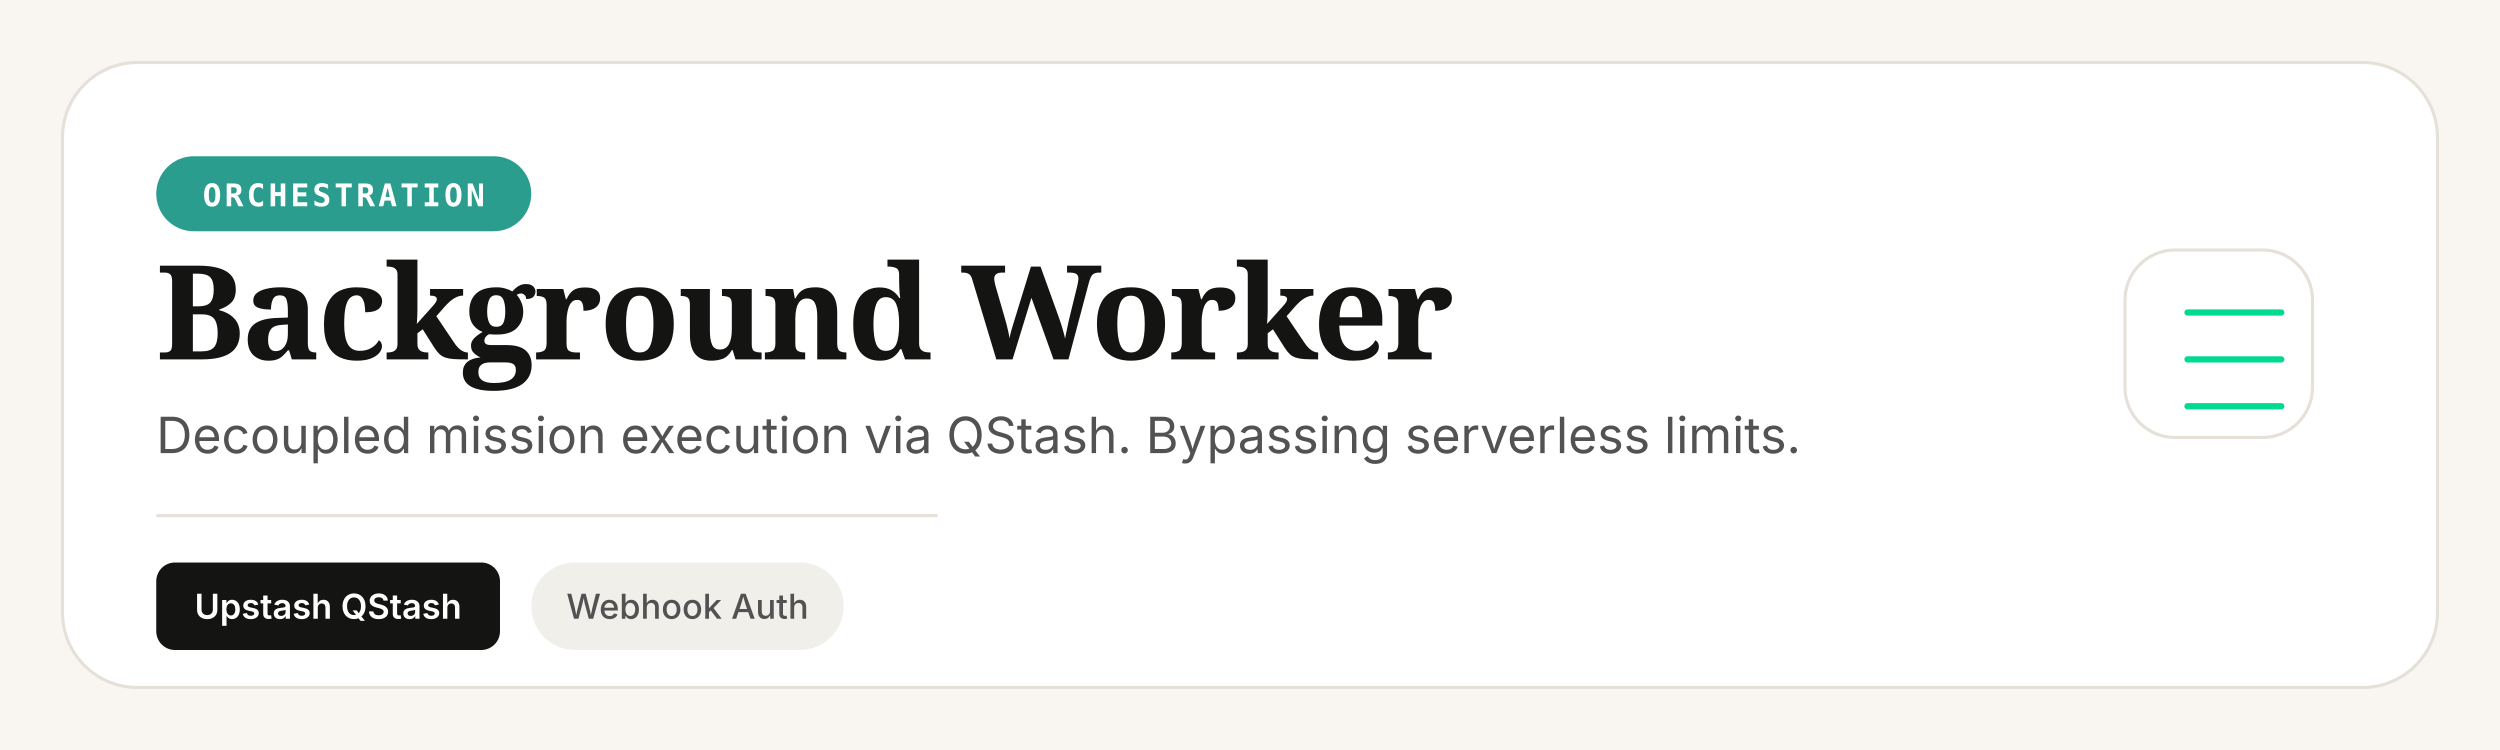
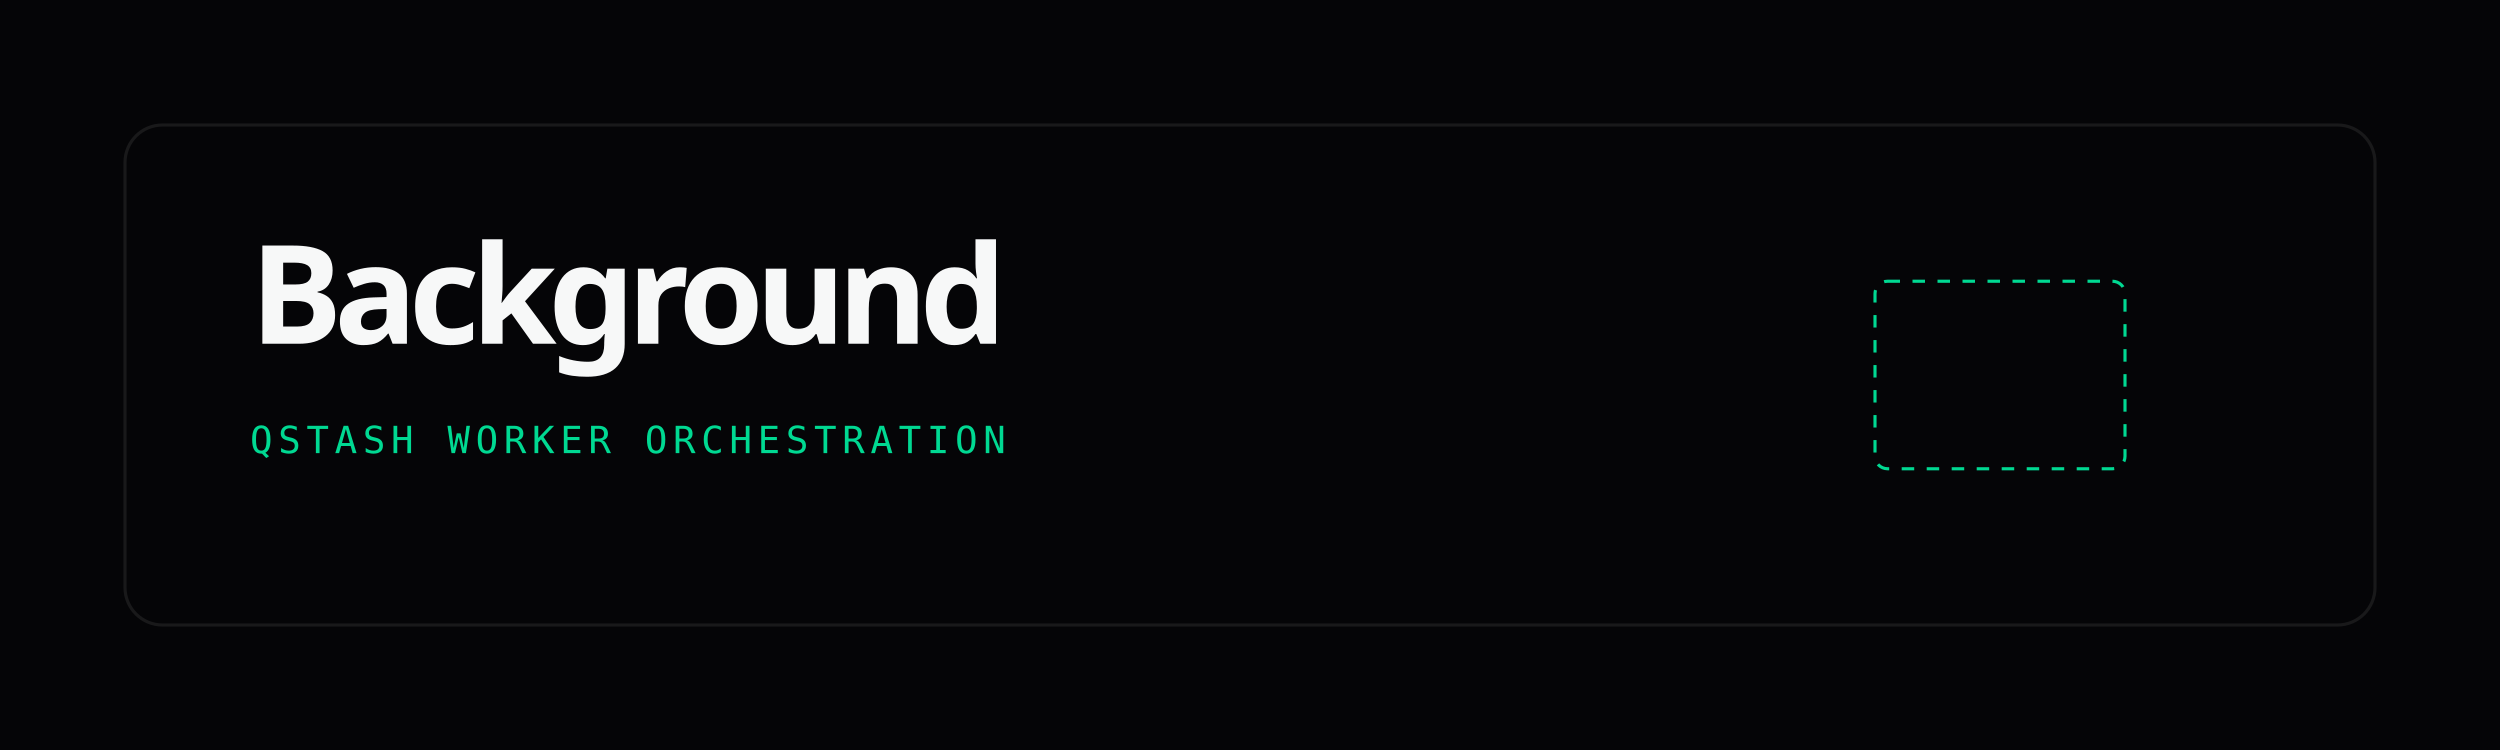
<svg xmlns="http://www.w3.org/2000/svg" width="800" height="240" viewBox="0 0 800 240" fill="none">
-   <rect width="800" height="240" fill="#F9F6F1" />
-   <rect x="20" y="20" width="760" height="200" rx="24" fill="white" stroke="#E5E0D8" stroke-width="1" />
-   <rect x="50" y="50" width="120" height="24" rx="12" fill="#2A9D8F" />
-   <text x="110" y="66" fill="white" font-family="Geist Mono, monospace" font-size="10" font-weight="600" letter-spacing="0.1em" text-anchor="middle">ORCHESTRATION</text>
-   <text x="50" y="115" fill="#141413" font-family="Georgia, serif" font-size="42" font-weight="700" letter-spacing="-0.02em">Background Worker</text>
-   <text x="50" y="145" fill="#525252" font-family="Inter, sans-serif" font-size="16" font-weight="400">Decoupled mission execution via QStash. Bypassing serverless limits.</text>
-   <line x1="50" y1="165" x2="300" y2="165" stroke="#E5E0D8" stroke-width="1" />
-   <rect x="50" y="180" width="110" height="28" rx="6" fill="#141413" />
-   <text x="105" y="198" fill="white" font-family="Inter, sans-serif" font-size="11" font-weight="600" text-anchor="middle">Upstash QStash</text>
-   <rect x="170" y="180" width="100" height="28" rx="14" fill="#F0EFEA" />
-   <text x="220" y="198" fill="#525252" font-family="Inter, sans-serif" font-size="11" font-weight="500" text-anchor="middle">Webhook Auth</text>
-   <rect x="680" y="80" width="60" height="60" rx="16" fill="white" stroke="#E5E0D8" stroke-width="1" />
-   <path d="M700 100H730M700 115H730M700 130H730" stroke="#00D992" stroke-width="2" stroke-linecap="round" />
+   <rect width="800" height="240" fill="#050507" />
+   <rect x="40" y="40" width="720" height="160" rx="12" stroke="white" stroke-opacity="0.08" stroke-width="1" />
+   <text x="80" y="110" fill="#F7F8F8" font-family="Geist Sans, sans-serif" font-size="44" font-weight="700" letter-spacing="-0.06em">Background</text>
+   <text x="80" y="145" fill="#00D992" font-family="Geist Mono, monospace" font-size="12" font-weight="500" letter-spacing="0.15em">QSTASH WORKER ORCHESTRATION</text>
+   <rect x="600" y="90" width="80" height="60" rx="4" stroke="#00D992" stroke-dasharray="4 4" />
</svg>
